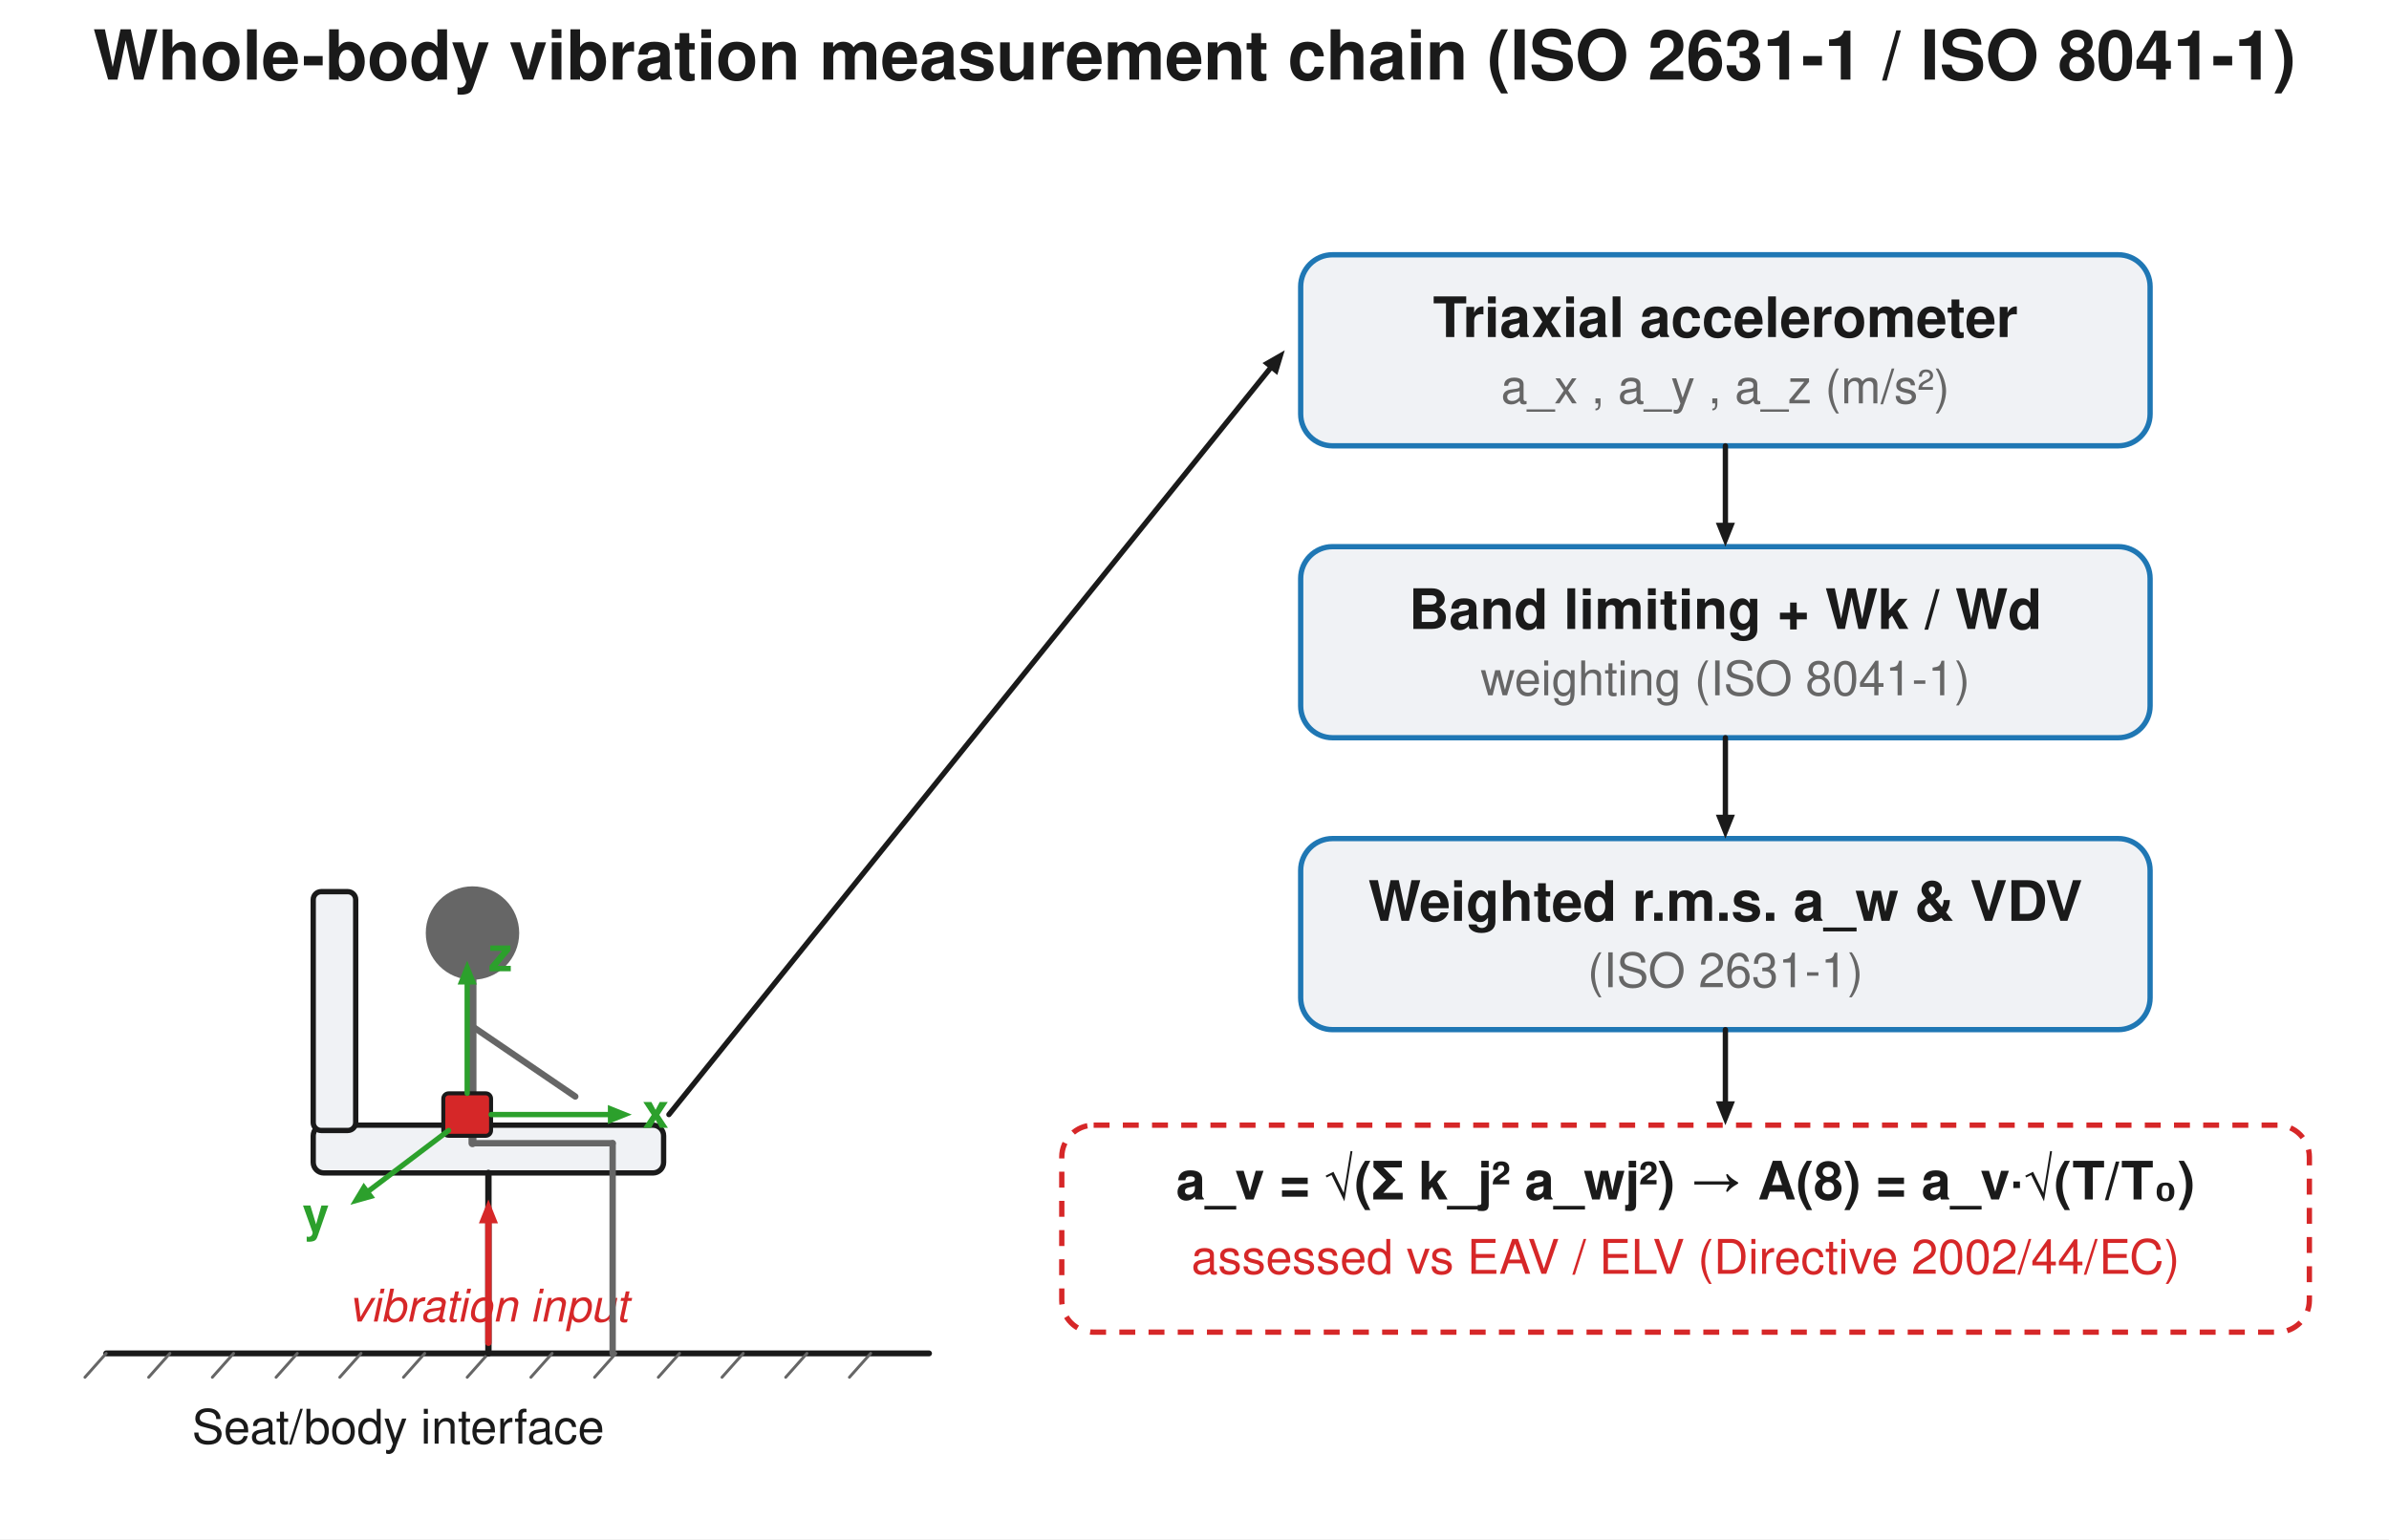
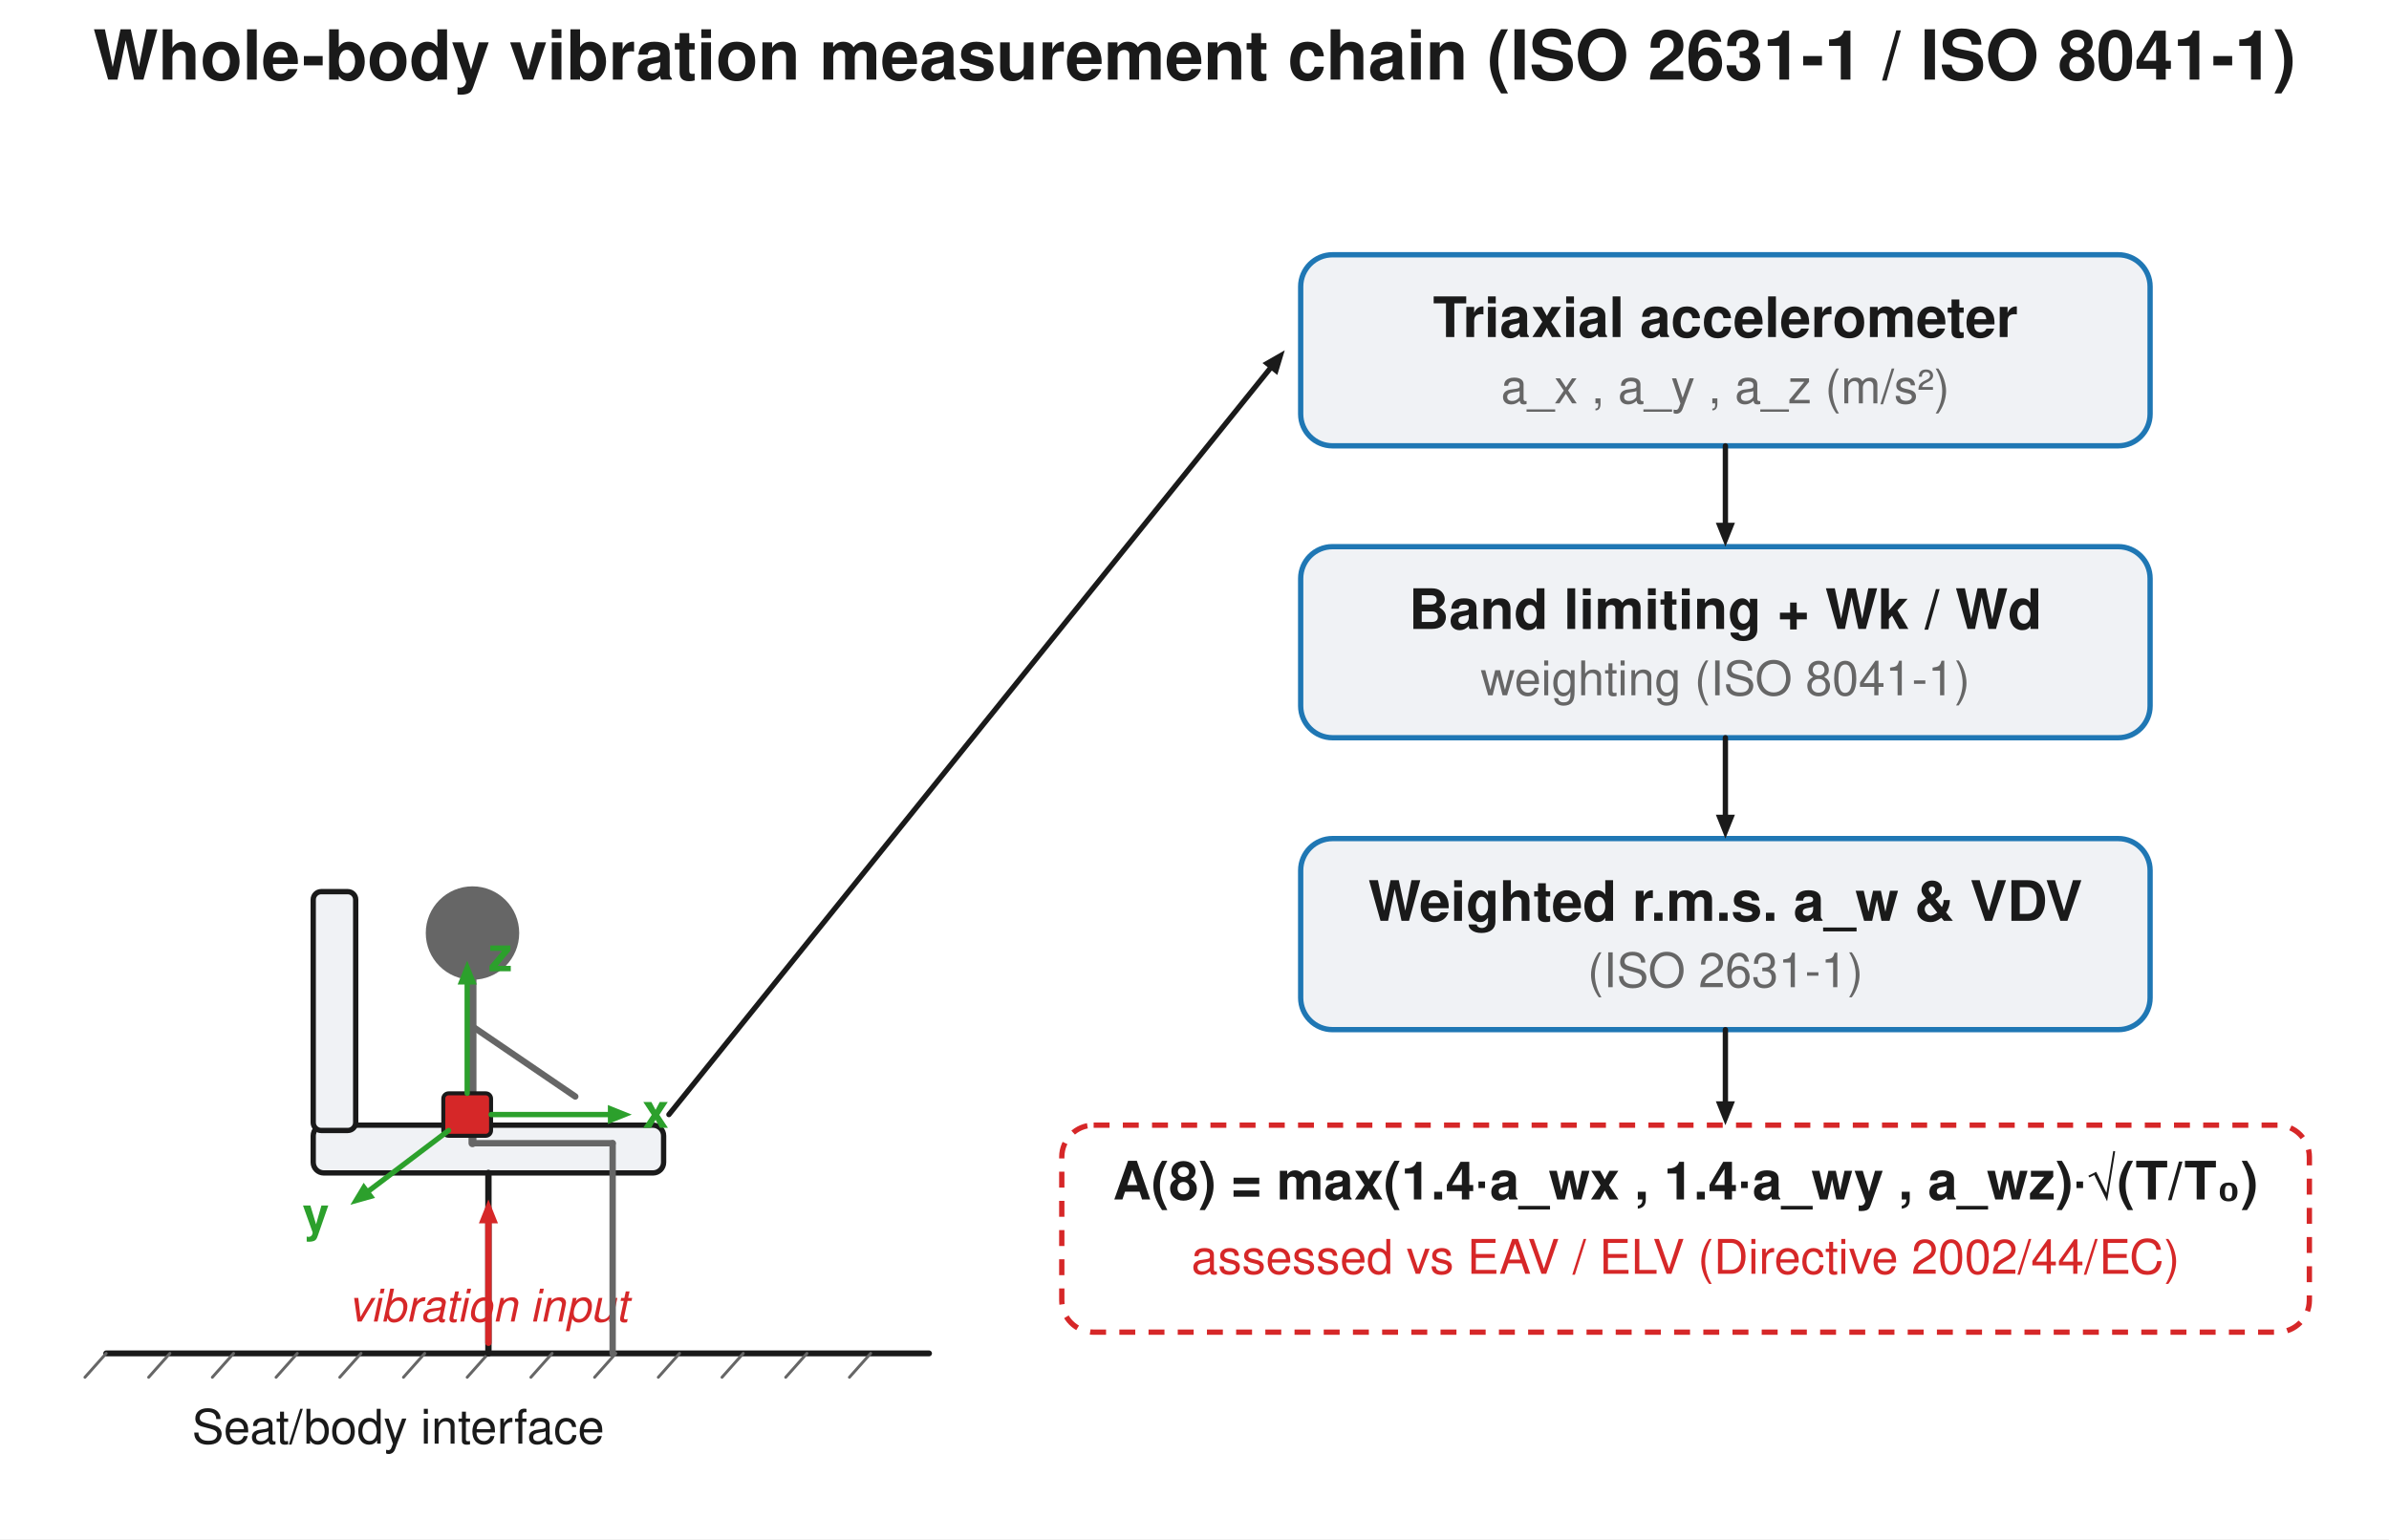
<svg xmlns="http://www.w3.org/2000/svg" width="900" height="580" viewBox="0 0 900 580">
  <rect width="900" height="580" fill="#ffffff" />
  <text x="450.0" y="30" font-family="Segoe UI, Helvetica, Arial, sans-serif" font-size="26" font-weight="600" fill="#1a1a1a" text-anchor="middle">Whole-body vibration measurement chain (ISO 2631-1 / ISO 8041-1)</text>
  <line x1="40" y1="510.0" x2="350" y2="510.0" stroke="#1a1a1a" stroke-width="2.2" stroke-linecap="round" />
  <line x1="40" y1="510.0" x2="32" y2="519.0" stroke="#666666" stroke-width="1.1" stroke-linecap="round" />
  <line x1="64" y1="510.0" x2="56" y2="519.0" stroke="#666666" stroke-width="1.1" stroke-linecap="round" />
  <line x1="88" y1="510.0" x2="80" y2="519.0" stroke="#666666" stroke-width="1.1" stroke-linecap="round" />
  <line x1="112" y1="510.0" x2="104" y2="519.0" stroke="#666666" stroke-width="1.1" stroke-linecap="round" />
  <line x1="136" y1="510.0" x2="128" y2="519.0" stroke="#666666" stroke-width="1.1" stroke-linecap="round" />
  <line x1="160" y1="510.0" x2="152" y2="519.0" stroke="#666666" stroke-width="1.1" stroke-linecap="round" />
  <line x1="184" y1="510.0" x2="176" y2="519.0" stroke="#666666" stroke-width="1.1" stroke-linecap="round" />
  <line x1="208" y1="510.0" x2="200" y2="519.0" stroke="#666666" stroke-width="1.1" stroke-linecap="round" />
  <line x1="232" y1="510.0" x2="224" y2="519.0" stroke="#666666" stroke-width="1.1" stroke-linecap="round" />
  <line x1="256" y1="510.0" x2="248" y2="519.0" stroke="#666666" stroke-width="1.1" stroke-linecap="round" />
  <line x1="280" y1="510.0" x2="272" y2="519.0" stroke="#666666" stroke-width="1.1" stroke-linecap="round" />
  <line x1="304" y1="510.0" x2="296" y2="519.0" stroke="#666666" stroke-width="1.1" stroke-linecap="round" />
  <line x1="328" y1="510.0" x2="320" y2="519.0" stroke="#666666" stroke-width="1.1" stroke-linecap="round" />
  <rect x="118" y="424" width="132" height="18" rx="4" fill="#f0f2f5" stroke="#1a1a1a" stroke-width="2" />
  <rect x="118" y="336" width="16" height="90" rx="3" fill="#f0f2f5" stroke="#1a1a1a" stroke-width="2" />
  <line x1="184" y1="442" x2="184" y2="510.0" stroke="#1a1a1a" stroke-width="2.4" stroke-linecap="round" />
  <line x1="184" y1="506.0" x2="184.0" y2="461.0" stroke="#d62728" stroke-width="2.4" stroke-linecap="round" />
  <path d="M 184.0 452.0 L 187.6 461.0 L 180.4 461.0 Z" fill="#d62728" stroke="none" stroke-width="1.5" stroke-linejoin="round" />
  <text x="184" y="498.0" font-family="Segoe UI, Helvetica, Arial, sans-serif" font-size="17" fill="#d62728" text-anchor="middle" font-style="italic">vibration input</text>
  <circle cx="178" cy="351.6" r="17.6" fill="#666666" stroke="none" stroke-width="1.5" />
  <line x1="178" y1="369.2" x2="178" y2="430.8" stroke="#666666" stroke-width="3" stroke-linecap="round" />
  <line x1="178" y1="430.8" x2="230.8" y2="430.8" stroke="#666666" stroke-width="2.4" stroke-linecap="round" />
  <line x1="230.8" y1="430.8" x2="230.8" y2="510.0" stroke="#666666" stroke-width="2.4" stroke-linecap="round" />
  <line x1="178" y1="386.8" x2="216.72" y2="413.2" stroke="#666666" stroke-width="2.4" stroke-linecap="round" />
  <rect x="167.0" y="412.0" width="18" height="16" rx="2" fill="#d62728" stroke="#1a1a1a" stroke-width="1.5" />
  <line x1="176.0" y1="412.0" x2="176.0" y2="371.0" stroke="#2ca02c" stroke-width="2.0" stroke-linecap="round" />
  <path d="M 176.0 362.0 L 179.6 371.0 L 172.4 371.0 Z" fill="#2ca02c" stroke="none" stroke-width="1.5" stroke-linejoin="round" />
  <text x="184.0" y="366.0" font-family="Segoe UI, Helvetica, Arial, sans-serif" font-size="18" fill="#2ca02c" text-anchor="start" font-weight="600">z</text>
  <line x1="185.0" y1="420.0" x2="229.0" y2="420.0" stroke="#2ca02c" stroke-width="2.0" stroke-linecap="round" />
  <path d="M 238.0 420.0 L 229.0 423.6 L 229.0 416.4 Z" fill="#2ca02c" stroke="none" stroke-width="1.5" stroke-linejoin="round" />
  <text x="242.0" y="425.0" font-family="Segoe UI, Helvetica, Arial, sans-serif" font-size="18" fill="#2ca02c" text-anchor="start" font-weight="600">x</text>
  <line x1="169.0" y1="426.0" x2="139.177" y2="448.569" stroke="#2ca02c" stroke-width="2.0" stroke-linecap="round" />
  <path d="M 132.0 454.0 L 137.0 445.7 L 141.3 451.4 Z" fill="#2ca02c" stroke="none" stroke-width="1.5" stroke-linejoin="round" />
  <text x="124.0" y="464.0" font-family="Segoe UI, Helvetica, Arial, sans-serif" font-size="18" fill="#2ca02c" text-anchor="end" font-weight="600">y</text>
  <text x="150" y="544.0" font-family="Segoe UI, Helvetica, Arial, sans-serif" font-size="18" fill="#1a1a1a" text-anchor="middle">Seat/body interface</text>
  <rect x="490.0" y="96.0" width="320.0" height="72.0" rx="12" fill="#f0f2f5" stroke="#1f77b4" stroke-width="2" />
  <text x="650.0" y="127.0" font-family="Segoe UI, Helvetica, Arial, sans-serif" font-size="21" fill="#1a1a1a" text-anchor="middle" font-weight="600">Triaxial accelerometer</text>
  <text x="650.0" y="152.0" font-family="Segoe UI, Helvetica, Arial, sans-serif" font-size="18" fill="#666666" text-anchor="middle">a_x , a_y , a_z  (m/s²)</text>
  <rect x="490.0" y="206.0" width="320.0" height="72.0" rx="12" fill="#f0f2f5" stroke="#1f77b4" stroke-width="2" />
  <text x="650.0" y="237.0" font-family="Segoe UI, Helvetica, Arial, sans-serif" font-size="21" fill="#1a1a1a" text-anchor="middle" font-weight="600">Band limiting + Wk / Wd</text>
  <text x="650.0" y="262.0" font-family="Segoe UI, Helvetica, Arial, sans-serif" font-size="18" fill="#666666" text-anchor="middle">weighting (ISO 8041-1)</text>
  <rect x="490.0" y="316.0" width="320.0" height="72.0" rx="12" fill="#f0f2f5" stroke="#1f77b4" stroke-width="2" />
  <text x="650.0" y="347.0" font-family="Segoe UI, Helvetica, Arial, sans-serif" font-size="21" fill="#1a1a1a" text-anchor="middle" font-weight="600">Weighted r.m.s. a_w  &amp;  VDV</text>
  <text x="650.0" y="372.0" font-family="Segoe UI, Helvetica, Arial, sans-serif" font-size="18" fill="#666666" text-anchor="middle">(ISO 2631-1)</text>
  <line x1="650.0" y1="168" x2="650.0" y2="197.0" stroke="#1a1a1a" stroke-width="2.0" stroke-linecap="round" />
  <path d="M 650.0 206.0 L 646.4 197.0 L 653.6 197.0 Z" fill="#1a1a1a" stroke="none" stroke-width="1.5" stroke-linejoin="round" />
  <line x1="650.0" y1="278" x2="650.0" y2="307.0" stroke="#1a1a1a" stroke-width="2.0" stroke-linecap="round" />
  <path d="M 650.0 316.0 L 646.4 307.0 L 653.6 307.0 Z" fill="#1a1a1a" stroke="none" stroke-width="1.5" stroke-linejoin="round" />
  <line x1="252" y1="420.0" x2="478.354" y2="139.009" stroke="#1a1a1a" stroke-width="2.0" stroke-linecap="round" />
  <path d="M 484.0 132.0 L 481.2 141.3 L 475.6 136.8 Z" fill="#1a1a1a" stroke="none" stroke-width="1.5" stroke-linejoin="round" />
  <line x1="650.0" y1="388" x2="650.0" y2="415.0" stroke="#1a1a1a" stroke-width="2.0" stroke-linecap="round" />
  <path d="M 650.0 424.0 L 646.4 415.0 L 653.6 415.0 Z" fill="#1a1a1a" stroke="none" stroke-width="1.5" stroke-linejoin="round" />
  <rect x="400" y="424" width="470" height="78" rx="12" fill="none" stroke="#d62728" stroke-width="2" stroke-dasharray="6,5" />
-   <text x="635" y="452" font-family="Segoe UI, Helvetica, Arial, sans-serif" font-size="20" fill="#1a1a1a" text-anchor="middle" font-weight="600">a_v = √(Σ k_j² a_wj²)   →   A(8) = a_v·√(T/T₀)</text>
+   <text x="635" y="452" font-family="Segoe UI, Helvetica, Arial, sans-serif" font-size="20" fill="#1a1a1a" text-anchor="middle" font-weight="600">A(8) = max(1.4·a_wx , 1.4·a_wy , a_wz)·√(T/T₀)</text>
  <text x="635" y="480" font-family="Segoe UI, Helvetica, Arial, sans-serif" font-size="18" fill="#d62728" text-anchor="middle">assessed vs EAV / ELV (Directive 2002/44/EC)</text>
</svg>
